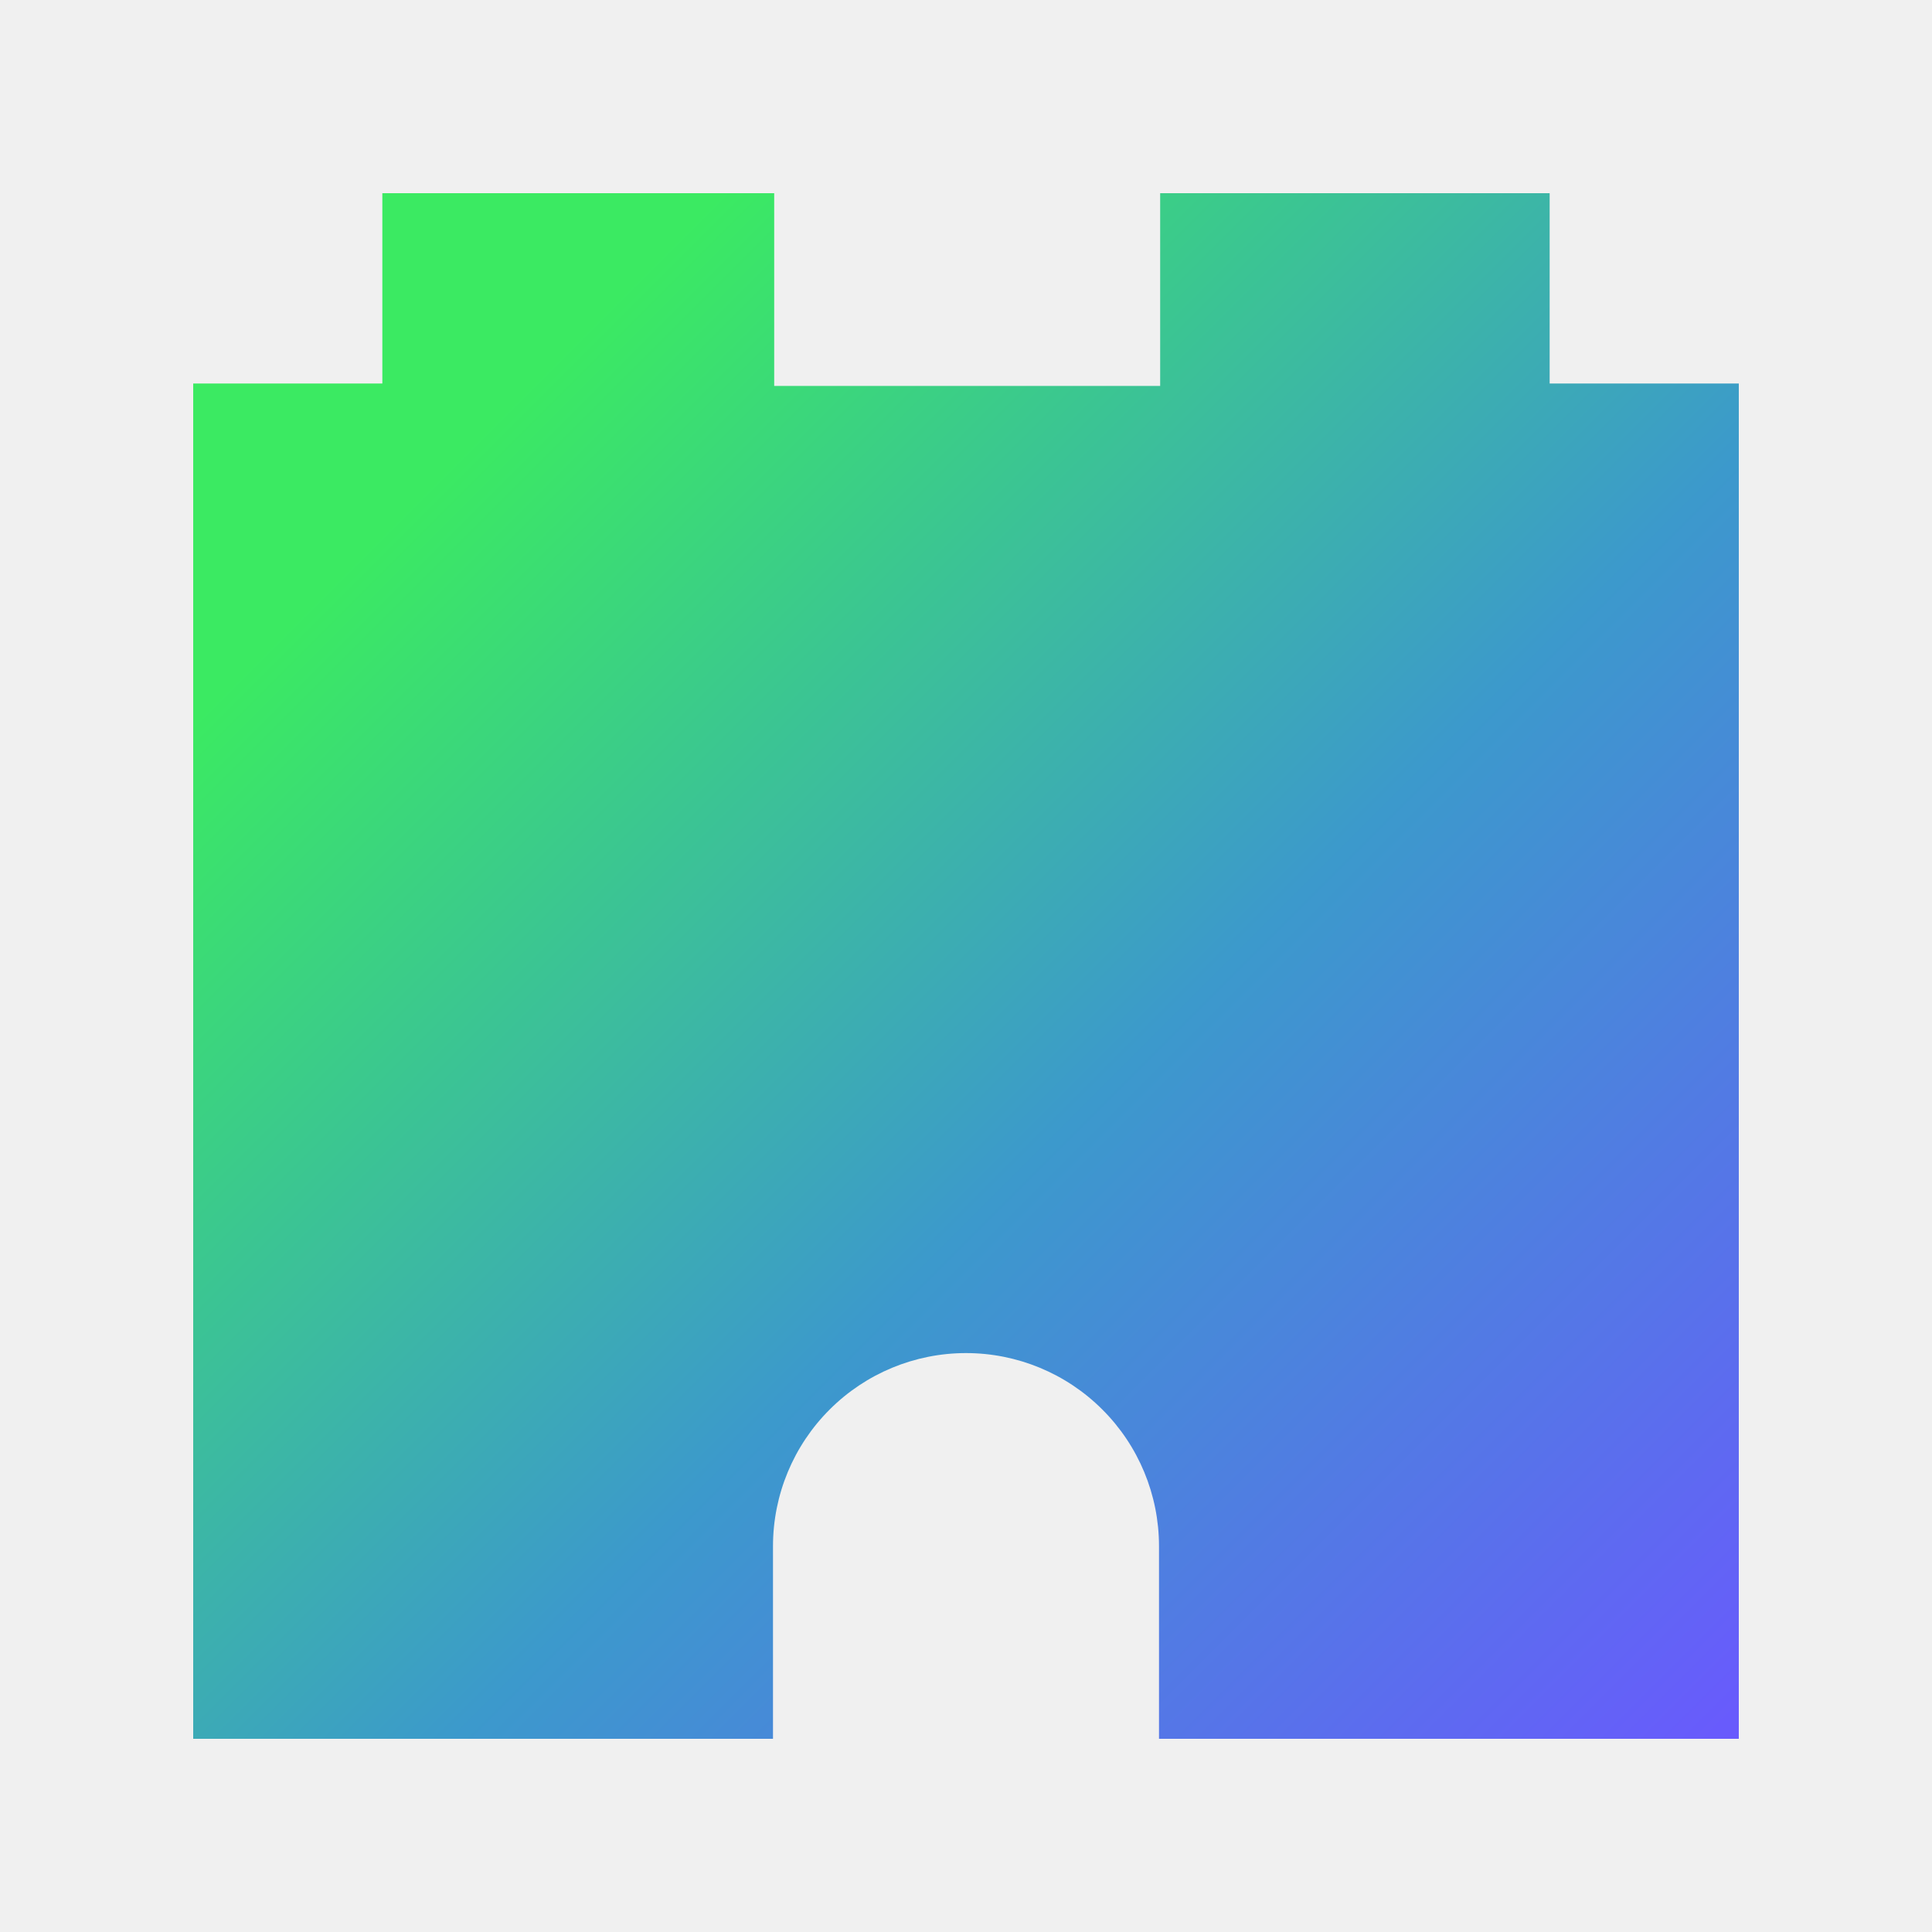
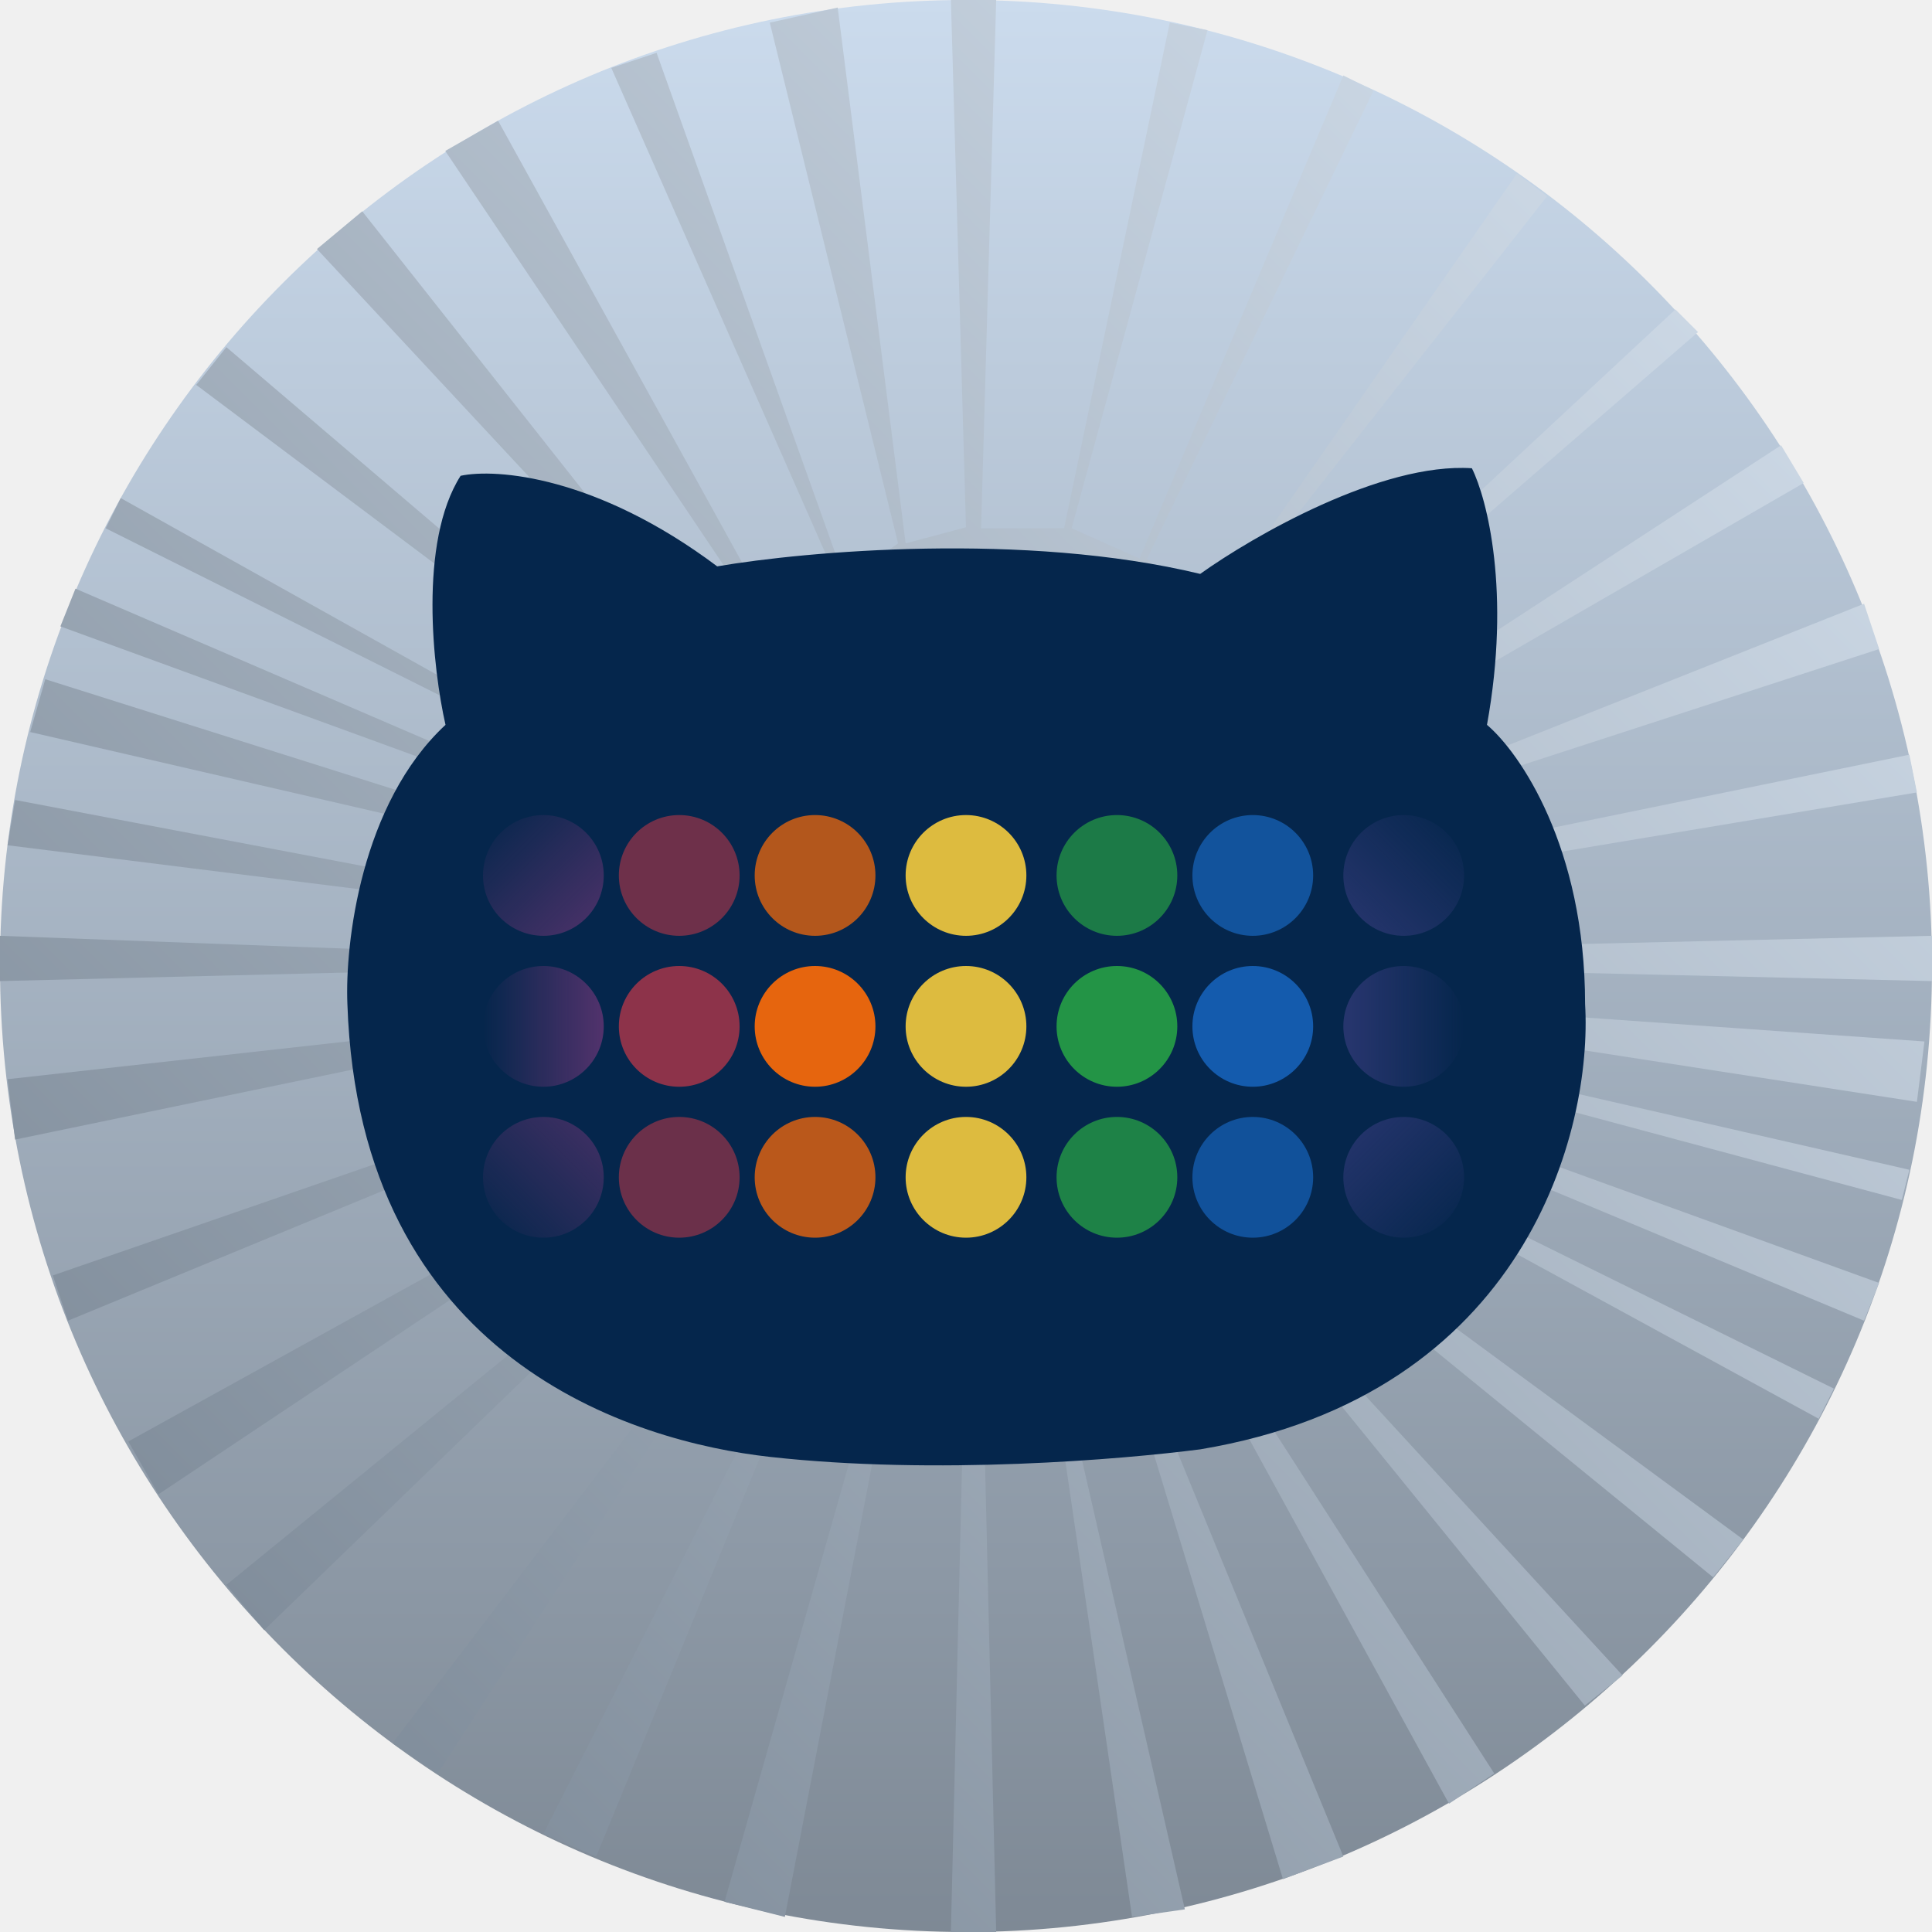
- <svg xmlns="http://www.w3.org/2000/svg" width="40" height="40" viewBox="0 0 40 40" fill="none">
-   <path d="M32.084 7.94V4H24.02V7.99H16.029V4H7.916V7.94H4V36H16.004V32.005C16.006 30.946 16.427 29.931 17.177 29.183C17.926 28.434 18.941 28.014 20 28.014C21.059 28.014 22.074 28.434 22.823 29.183C23.573 29.931 23.994 30.946 23.996 32.005V36H36V7.94H32.084Z" fill="url(#paint0_linear)" />
+ <svg xmlns="http://www.w3.org/2000/svg" width="128" height="128" viewBox="0 0 128 128" fill="none">
+   <g clip-path="url(#clip0_7_3)">
+     <circle cx="64" cy="64" r="64" fill="url(#paint0_linear_7_3)" />
+     <path d="M66 0H63L63.998 34.933L60 36L55.5 0.5L51 1.5L59.5 36L56 38.5L43.5 3.5L40.5 4.5L55.5 38.5L51.5 41.5L33 8L29.5 10L51 42L48.5 45L24 14L21 16.5L48 45.5L45.5 49L15 23L13 25.5L45 49.5L42 52L8 33L7 35L42 52.5L41 54.5L5 39L4 41.5L41 55V57L3 45L2 48.5L41 57.5L40.5 60.5L1 53L0.5 56L40.5 61V63.5L0 62V65L40.5 64L41 67L0.5 71.5L1 75.5L42 67L44 70.5L3.5 84.5L4.5 87.5L44.5 71L46.5 74.5L8.5 95.5L10.5 99L46.5 75L47.5 78.5L15 105L17.5 108L48 78.5L51.5 82L26 115.5L29 117.5L52 82L55 84L36 121.5L39.5 123L55.5 84L59.5 85.5L48 126L52 127L60 85.5L64 86L63 128H66L65 86H69L75 127L78.5 126.5L69 85H73L85 124.5L89 123L73 84L76 83L96 119.5L99 117.5L76.5 82.5L79 81L105 113L107.5 111L79 80L81 78L113.5 104.5L115.5 102L81.5 77L82 73L120.5 94L121.5 92L83 73L84 71L123.5 87.5L124.5 85L84.5 70.5L85 68.5L126 79.5L126.5 77.5L85 68V66.5L127 73L127.5 69L85 66V64L128 65V62L85 63V59.5L127 52.5L126.5 50L85 58.5L84.5 56L124.5 43L123.5 40L84.5 55.5L84 52.5L119.5 32L118 29.5L83.5 52L82.5 48L112.5 22L111 20.5L82 47.5L80.5 41L102.5 13L100.5 11.5L80 41L76 37L91 6L89 5L75.5 37L71 35L80 2L77.5 1.5L70.5 35H65L66 0Z" fill="url(#paint1_linear_7_3)" />
+     <path d="M30.516 31.523C27.716 35.923 28.683 44.356 29.516 48.023C23.916 53.223 22.849 62.523 23.016 66.523C23.816 90.123 42.016 95.523 51.016 96.523C62.016 97.745 74.349 96.69 79.516 96.023C101.116 92.423 105.516 74.856 105.016 66.523C105.016 56.123 100.683 49.856 98.516 48.023C100.116 39.223 98.516 33.023 97.516 31.023C91.516 30.623 83.016 35.523 79.516 38.023C67.916 35.223 53.349 36.523 47.516 37.523C39.516 31.523 32.849 31.023 30.516 31.523Z" fill="#05264C" />
+     <circle cx="64" cy="58" r="4" fill="#DDBB3F" />
+     <circle cx="64" cy="68" r="4" fill="#DDBB3F" />
+     <circle cx="64" cy="78" r="4" fill="#DDBB3F" />
+     <circle cx="54" cy="58" r="4" fill="#B3571C" />
+     <circle cx="54" cy="68" r="4" fill="#E6650E" />
+     <circle cx="54" cy="78" r="4" fill="#BA581B" />
+     <circle cx="45" cy="58" r="4" fill="#6E304A" />
+     <circle cx="45" cy="68" r="4" fill="#8D334A" />
+     <circle cx="45" cy="78" r="4" fill="#6B304A" />
+     <circle cx="36" cy="58" r="4" fill="url(#paint2_linear_7_3)" />
+     <circle cx="36" cy="68" r="4" fill="url(#paint3_linear_7_3)" />
+     <circle cx="36" cy="78" r="4" fill="url(#paint4_linear_7_3)" />
+     <circle cx="74" cy="58" r="4" fill="#1C7A47" />
+     <circle cx="74" cy="68" r="4" fill="#239446" />
+     <circle cx="74" cy="78" r="4" fill="#1E8247" />
+     <circle cx="83" cy="58" r="4" fill="#12539C" />
+     <circle cx="83" cy="68" r="4" fill="#145BAD" />
+     <circle cx="83" cy="78" r="4" fill="#11519A" />
+     <circle cx="93" cy="58" r="4" fill="url(#paint5_linear_7_3)" />
+     <circle cx="93" cy="68" r="4" fill="url(#paint6_linear_7_3)" />
+     <circle cx="93" cy="78" r="4" fill="url(#paint7_linear_7_3)" />
+   </g>
  <defs>
-     <linearGradient id="paint0_linear" x1="2.942" y1="4.9" x2="37.777" y2="39.734" gradientUnits="userSpaceOnUse">
-       <stop offset="0.159" stop-color="#3BEA62" />
-       <stop offset="0.54" stop-color="#3C99CC" />
-       <stop offset="0.937" stop-color="#6B57FF" />
+     <linearGradient id="paint0_linear_7_3" x1="64" y1="0" x2="64" y2="128" gradientUnits="userSpaceOnUse">
+       <stop stop-color="#CBDBED" />
+       <stop offset="1" stop-color="#7E8995" />
    </linearGradient>
+     <linearGradient id="paint1_linear_7_3" x1="128" y1="3.8147e-06" x2="-3.8147e-06" y2="128" gradientUnits="userSpaceOnUse">
+       <stop stop-color="#DAE6F3" />
+       <stop offset="1" stop-color="#727F8D" />
+     </linearGradient>
+     <linearGradient id="paint2_linear_7_3" x1="40" y1="62" x2="32" y2="54" gradientUnits="userSpaceOnUse">
+       <stop stop-color="#4E326A" />
+       <stop offset="1" stop-color="#4E326A" stop-opacity="0" />
+     </linearGradient>
+     <linearGradient id="paint3_linear_7_3" x1="40" y1="68" x2="32" y2="68" gradientUnits="userSpaceOnUse">
+       <stop stop-color="#52326C" />
+       <stop offset="1" stop-color="#52326C" stop-opacity="0" />
+     </linearGradient>
+     <linearGradient id="paint4_linear_7_3" x1="40" y1="74" x2="32" y2="82" gradientUnits="userSpaceOnUse">
+       <stop stop-color="#433065" />
+       <stop offset="1" stop-color="#433065" stop-opacity="0" />
+     </linearGradient>
+     <linearGradient id="paint5_linear_7_3" x1="89" y1="62" x2="97" y2="54" gradientUnits="userSpaceOnUse">
+       <stop stop-color="#28366F" />
+       <stop offset="1" stop-color="#27356E" stop-opacity="0" />
+     </linearGradient>
+     <linearGradient id="paint6_linear_7_3" x1="89.5" y1="68" x2="97" y2="68" gradientUnits="userSpaceOnUse">
+       <stop stop-color="#26356D" />
+       <stop offset="1" stop-color="#27356E" stop-opacity="0" />
+     </linearGradient>
+     <linearGradient id="paint7_linear_7_3" x1="89" y1="74" x2="97" y2="82" gradientUnits="userSpaceOnUse">
+       <stop stop-color="#26356E" />
+       <stop offset="1" stop-color="#293670" stop-opacity="0" />
+     </linearGradient>
+     <clipPath id="clip0_7_3">
+       <rect width="128" height="128" fill="white" />
+     </clipPath>
  </defs>
</svg>
